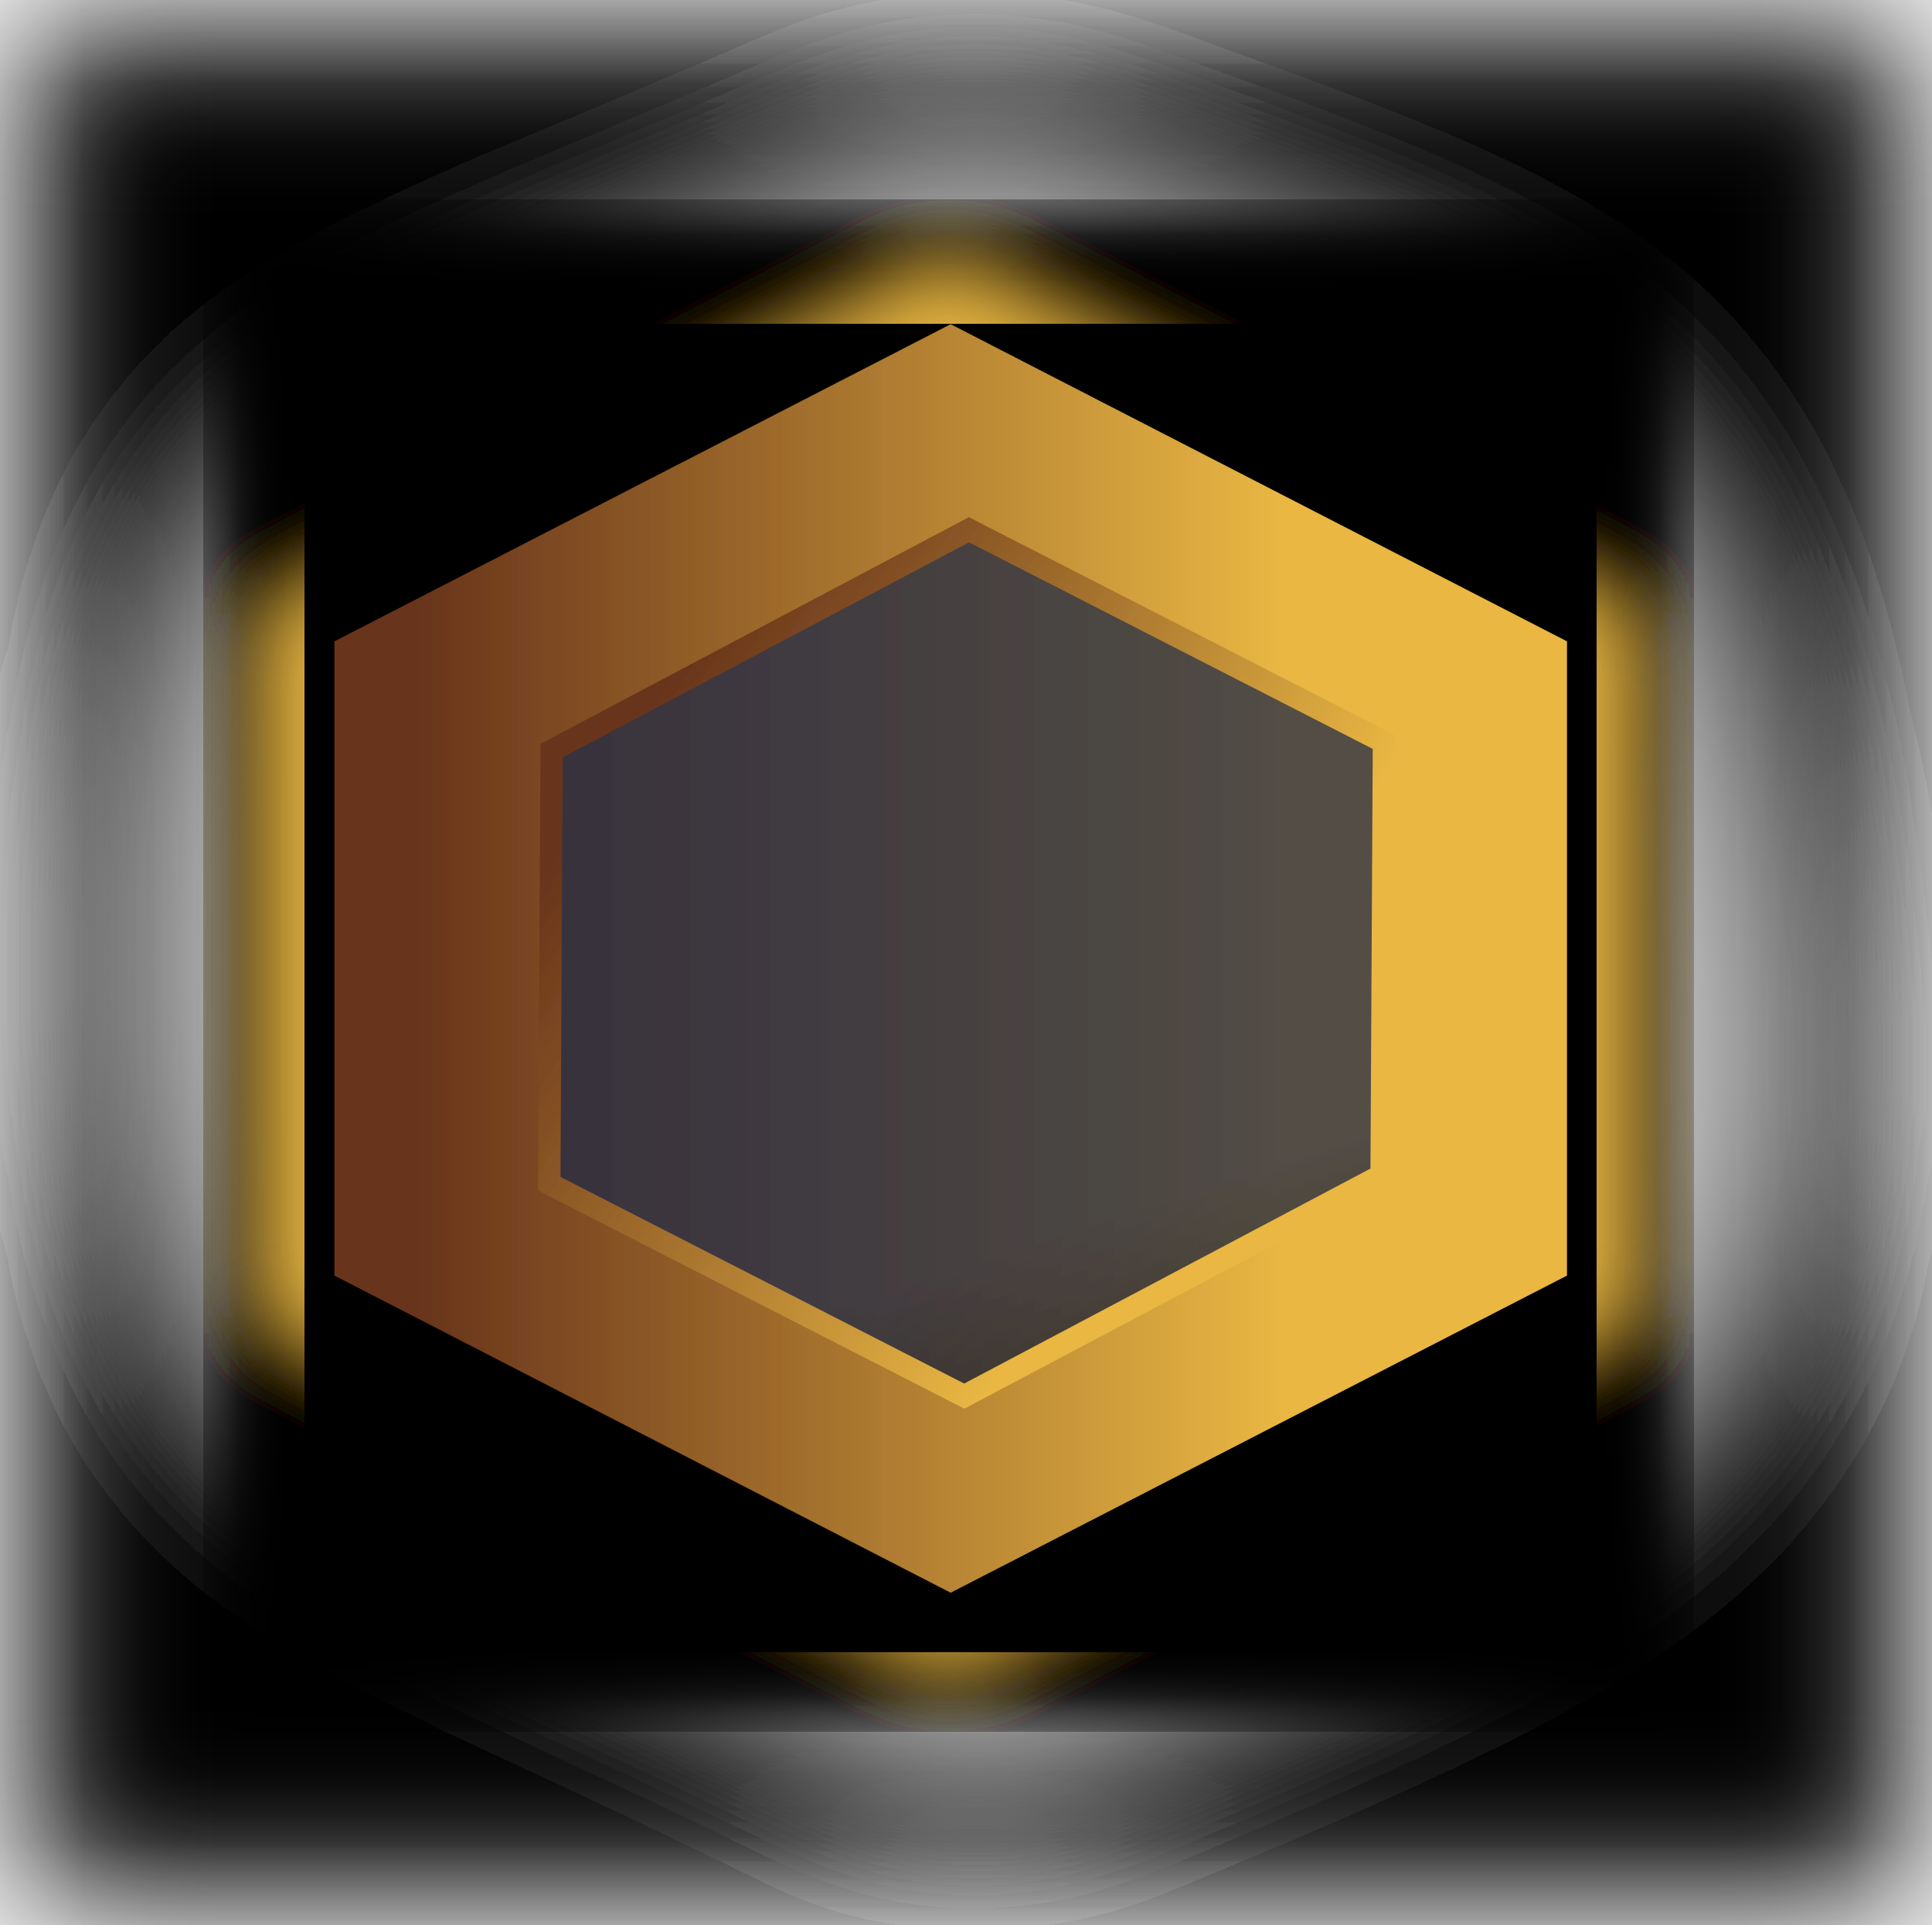
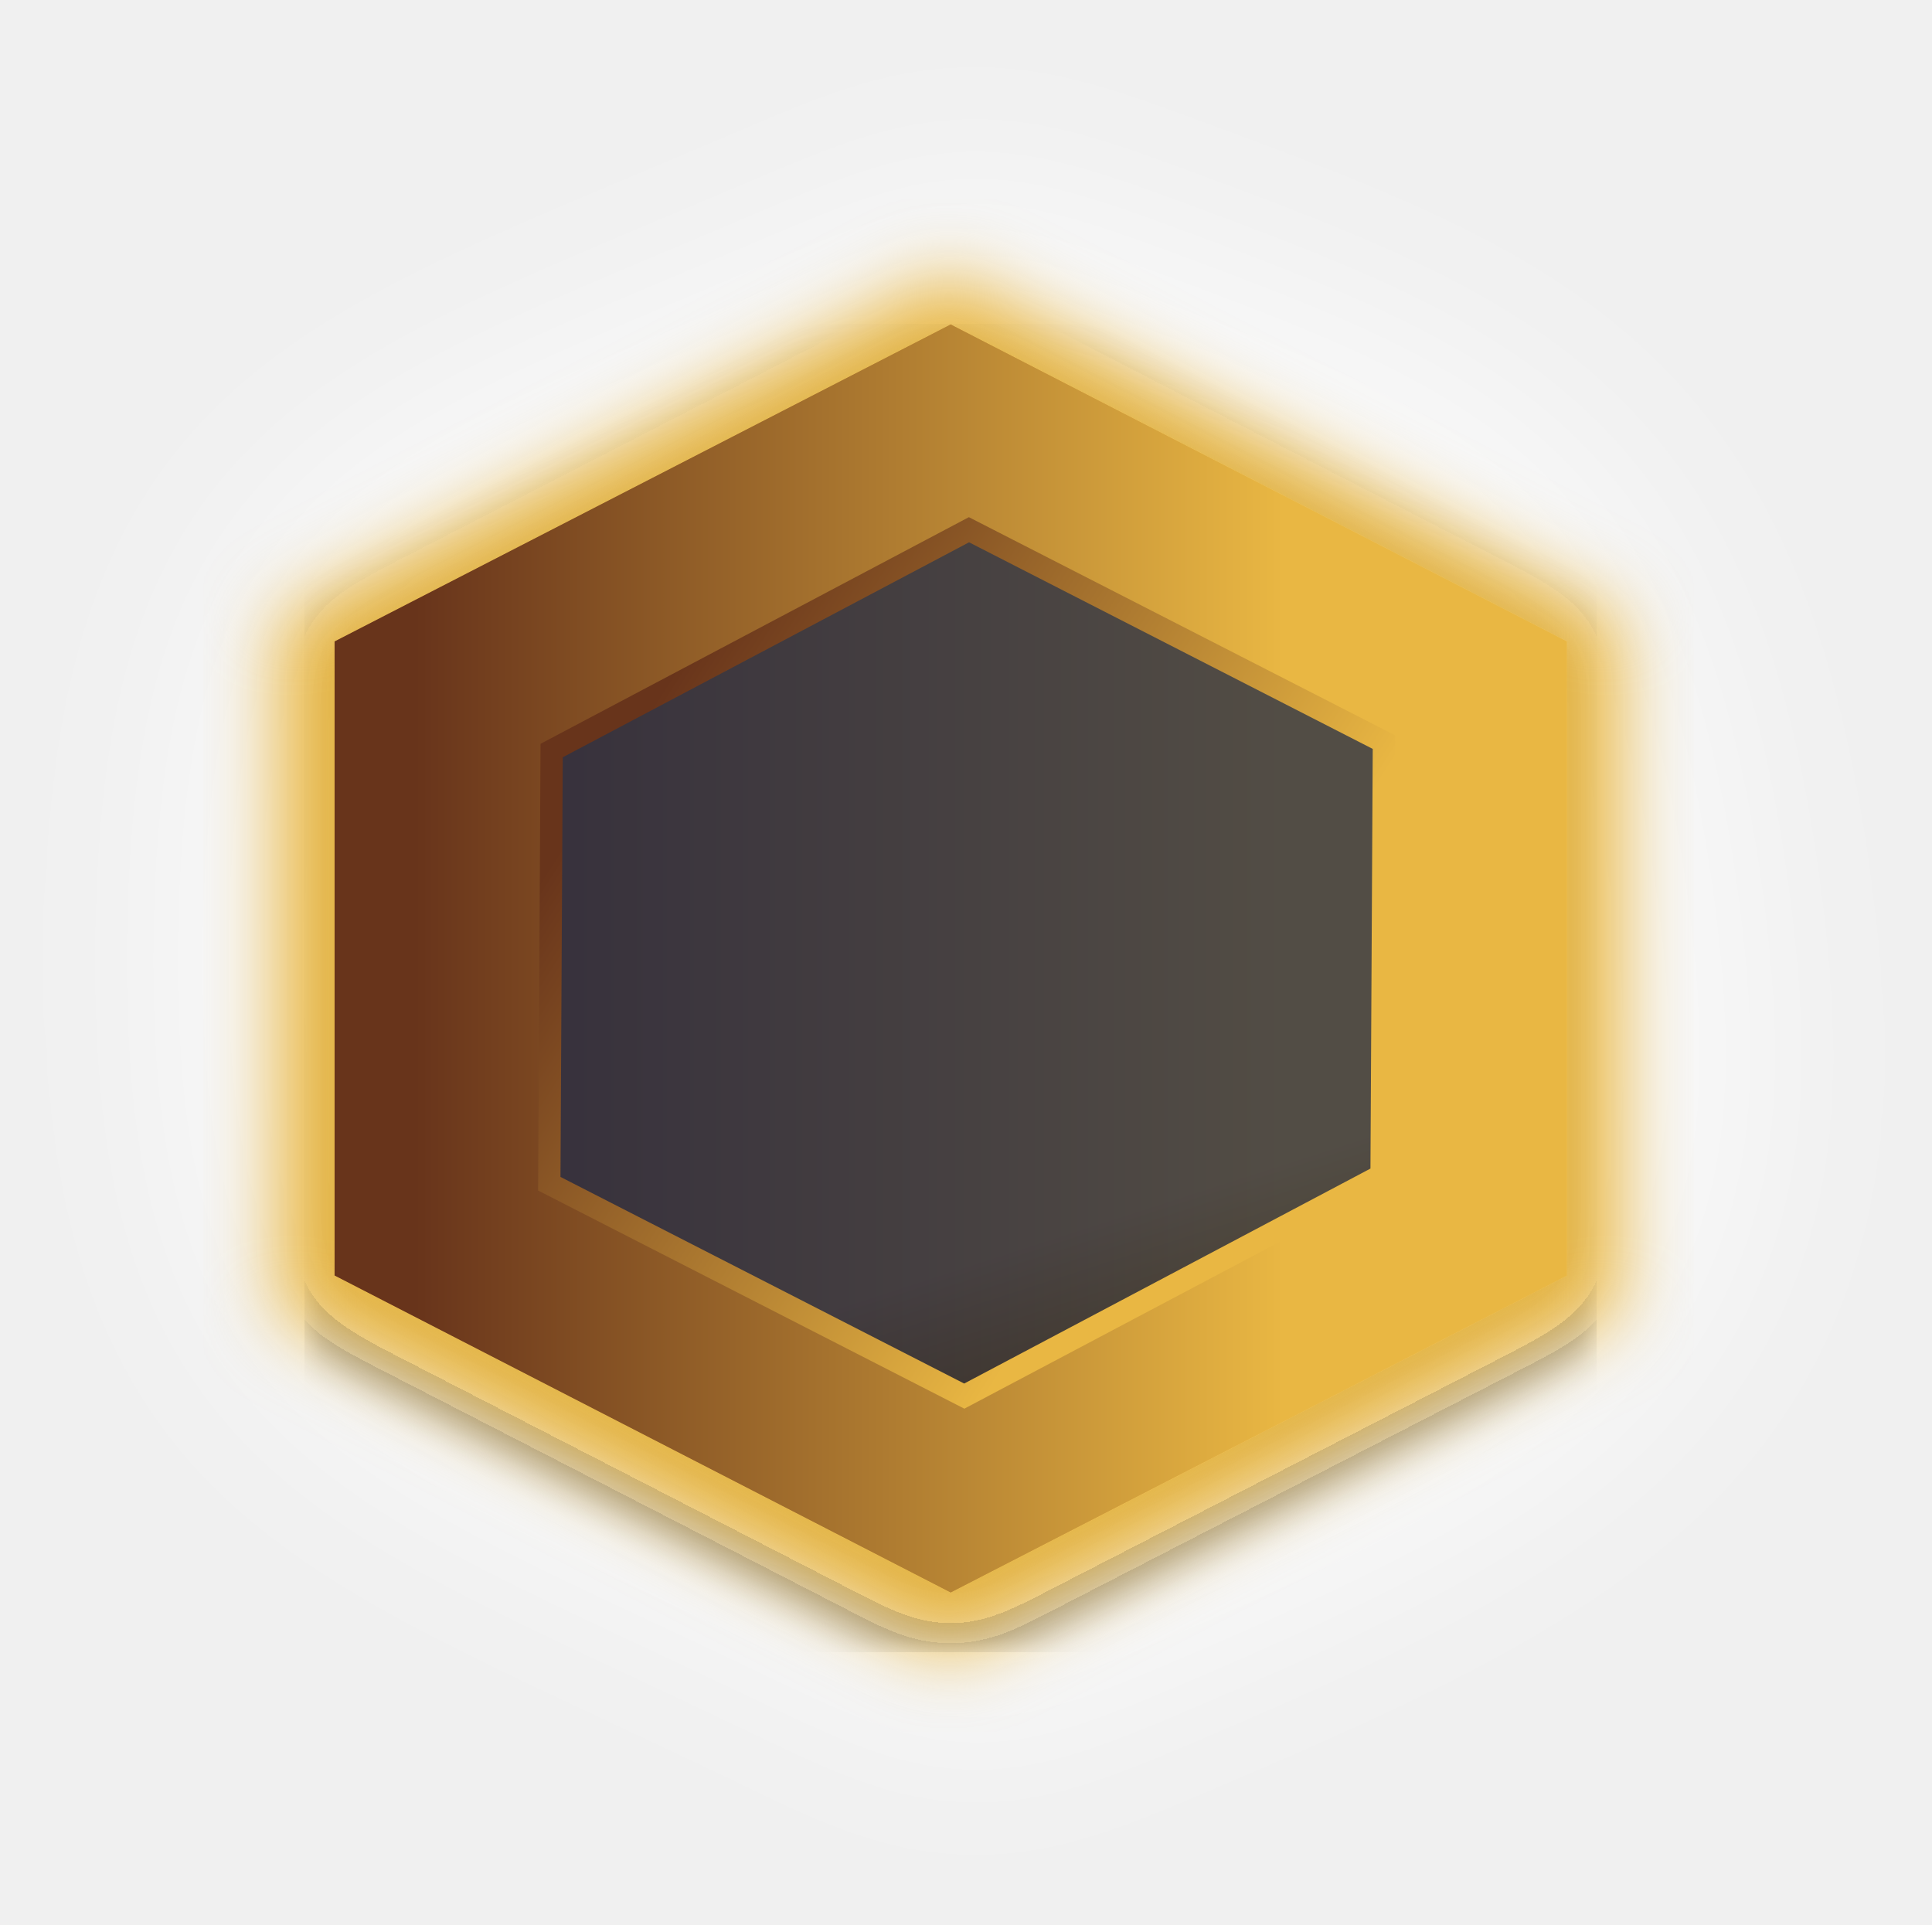
<svg xmlns="http://www.w3.org/2000/svg" width="260" height="259" viewBox="0 0 260 259" fill="none">
  <g filter="url(#filter0_f_821653_516)">
    <path d="M235.999 142.312C235.999 194.798 200.234 205.346 130.178 235C49.909 193.062 23.999 199.265 23.999 131.145C24 55.208 44.879 63.025 130.178 24C204.705 52.975 229.293 48.636 235.999 142.312Z" fill="white" fill-opacity="0.61" />
  </g>
  <g filter="url(#filter1_f_821653_516)">
    <path fill-rule="evenodd" clip-rule="evenodd" d="M37.445 176.475L127.675 223L217.905 176.475L217.905 83.424L127.675 36.898L37.445 83.424L37.445 176.475ZM57.336 166.384L127.543 202.64L197.751 166.384L197.751 93.873L127.543 57.617L57.336 93.873L57.336 166.384Z" fill="#E9B743" />
  </g>
  <g filter="url(#filter2_f_821653_516)">
    <path d="M187.566 160.476L127.04 192.502L66.856 161.699L67.197 98.87L127.722 66.844L187.907 97.647L187.566 160.476Z" fill="#E9B743" />
    <path d="M187.566 160.476L127.04 192.502L66.856 161.699L67.197 98.87L127.722 66.844L187.907 97.647L187.566 160.476Z" fill="black" fill-opacity="0.2" />
    <path d="M187.566 160.476L127.04 192.502L66.856 161.699L67.197 98.87L127.722 66.844L187.907 97.647L187.566 160.476Z" stroke="#E9B743" stroke-miterlimit="10" />
  </g>
  <g filter="url(#filter3_d_821653_516)">
    <g filter="url(#filter4_d_821653_516)">
      <path d="M127.938 214.325L45.023 171.657L45.023 86.321L127.938 43.653L210.854 86.321L210.854 171.657L127.938 214.325Z" fill="url(#paint0_linear_821653_516)" />
    </g>
    <path d="M185.925 158.17L129.765 187.886L73.922 159.304L74.238 101.007L130.398 71.291L186.241 99.872L185.925 158.17Z" fill="url(#paint1_diamond_821653_516)" fill-opacity="0.75" stroke="url(#paint2_linear_821653_516)" stroke-width="3" stroke-miterlimit="10" />
  </g>
  <defs>
-     <filter id="filter0_f_821653_516" x="-0.001" y="0" width="260" height="259" filterUnits="userSpaceOnUse" colorInterpolationFilters="sRGB">
-       <feFlood floodOpacity="0" result="BackgroundImageFix" />
+     <filter id="filter0_f_821653_516" x="-0.001" y="0" width="260" height="259" filterUnits="userSpaceOnUse" color-interpolation-filters="sRGB">
+       <feFlood flood-opacity="0" result="BackgroundImageFix" />
      <feBlend mode="normal" in="SourceGraphic" in2="BackgroundImageFix" result="shape" />
      <feGaussianBlur stdDeviation="12" result="effect1_foregroundBlur_821653_516" />
    </filter>
-     <filter id="filter1_f_821653_516" x="27.445" y="26.898" width="200.46" height="206.102" filterUnits="userSpaceOnUse" colorInterpolationFilters="sRGB">
-       <feFlood floodOpacity="0" result="BackgroundImageFix" />
+     <filter id="filter1_f_821653_516" x="27.445" y="26.898" width="200.46" height="206.102" filterUnits="userSpaceOnUse" color-interpolation-filters="sRGB">
+       <feFlood flood-opacity="0" result="BackgroundImageFix" />
      <feBlend mode="normal" in="SourceGraphic" in2="BackgroundImageFix" result="shape" />
      <feGaussianBlur stdDeviation="5" result="effect1_foregroundBlur_821653_516" />
    </filter>
-     <filter id="filter2_f_821653_516" x="58.334" y="58.294" width="138.095" height="142.758" filterUnits="userSpaceOnUse" colorInterpolationFilters="sRGB">
-       <feFlood floodOpacity="0" result="BackgroundImageFix" />
+     <filter id="filter2_f_821653_516" x="58.334" y="58.294" width="138.095" height="142.758" filterUnits="userSpaceOnUse" color-interpolation-filters="sRGB">
+       <feFlood flood-opacity="0" result="BackgroundImageFix" />
      <feBlend mode="normal" in="SourceGraphic" in2="BackgroundImageFix" result="shape" />
      <feGaussianBlur stdDeviation="4" result="effect1_foregroundBlur_821653_516" />
    </filter>
-     <filter id="filter3_d_821653_516" x="41.023" y="43.653" width="173.831" height="178.671" filterUnits="userSpaceOnUse" colorInterpolationFilters="sRGB">
-       <feFlood floodOpacity="0" result="BackgroundImageFix" />
+     <filter id="filter3_d_821653_516" x="41.023" y="43.653" width="173.831" height="178.671" filterUnits="userSpaceOnUse" color-interpolation-filters="sRGB">
+       <feFlood flood-opacity="0" result="BackgroundImageFix" />
      <feColorMatrix in="SourceAlpha" type="matrix" values="0 0 0 0 0 0 0 0 0 0 0 0 0 0 0 0 0 0 127 0" result="hardAlpha" />
      <feOffset dy="4" />
      <feGaussianBlur stdDeviation="2" />
      <feComposite in2="hardAlpha" operator="out" />
      <feColorMatrix type="matrix" values="0 0 0 0 0 0 0 0 0 0 0 0 0 0 0 0 0 0 0.25 0" />
      <feBlend mode="normal" in2="BackgroundImageFix" result="effect1_dropShadow_821653_516" />
      <feBlend mode="normal" in="SourceGraphic" in2="effect1_dropShadow_821653_516" result="shape" />
    </filter>
-     <filter id="filter4_d_821653_516" x="35.023" y="33.653" width="185.831" height="190.671" filterUnits="userSpaceOnUse" colorInterpolationFilters="sRGB">
-       <feFlood floodOpacity="0" result="BackgroundImageFix" />
+     <filter id="filter4_d_821653_516" x="35.023" y="33.653" width="185.831" height="190.671" filterUnits="userSpaceOnUse" color-interpolation-filters="sRGB">
+       <feFlood flood-opacity="0" result="BackgroundImageFix" />
      <feColorMatrix in="SourceAlpha" type="matrix" values="0 0 0 0 0 0 0 0 0 0 0 0 0 0 0 0 0 0 127 0" result="hardAlpha" />
      <feOffset />
      <feGaussianBlur stdDeviation="5" />
      <feComposite in2="hardAlpha" operator="out" />
      <feColorMatrix type="matrix" values="0 0 0 0 0 0 0 0 0 0 0 0 0 0 0 0 0 0 0.05 0" />
      <feBlend mode="normal" in2="BackgroundImageFix" result="effect1_dropShadow_821653_516" />
      <feBlend mode="normal" in="SourceGraphic" in2="effect1_dropShadow_821653_516" result="shape" />
    </filter>
    <linearGradient id="paint0_linear_821653_516" x1="45.035" y1="128.989" x2="210.854" y2="128.989" gradientUnits="userSpaceOnUse">
      <stop offset="0.065" stop-color="#68341B" />
      <stop offset="0.77" stop-color="#E9B743" />
      <stop offset="0.98" stop-color="#E9B743" />
    </linearGradient>
    <radialGradient id="paint1_diamond_821653_516" cx="0" cy="0" r="1" gradientUnits="userSpaceOnUse" gradientTransform="translate(80.4829 249.447) rotate(-108.087) scale(78.7878 1295.32)">
      <stop stop-color="#242E4E" />
      <stop offset="0.47" stop-color="#121727" />
      <stop offset="0.765" stop-color="#202946" />
    </radialGradient>
    <linearGradient id="paint2_linear_821653_516" x1="74.246" y1="101.011" x2="179.333" y2="168.443" gradientUnits="userSpaceOnUse">
      <stop offset="0.065" stop-color="#68341B" />
      <stop offset="0.77" stop-color="#E9B743" />
      <stop offset="0.98" stop-color="#E9B743" />
    </linearGradient>
  </defs>
</svg>
